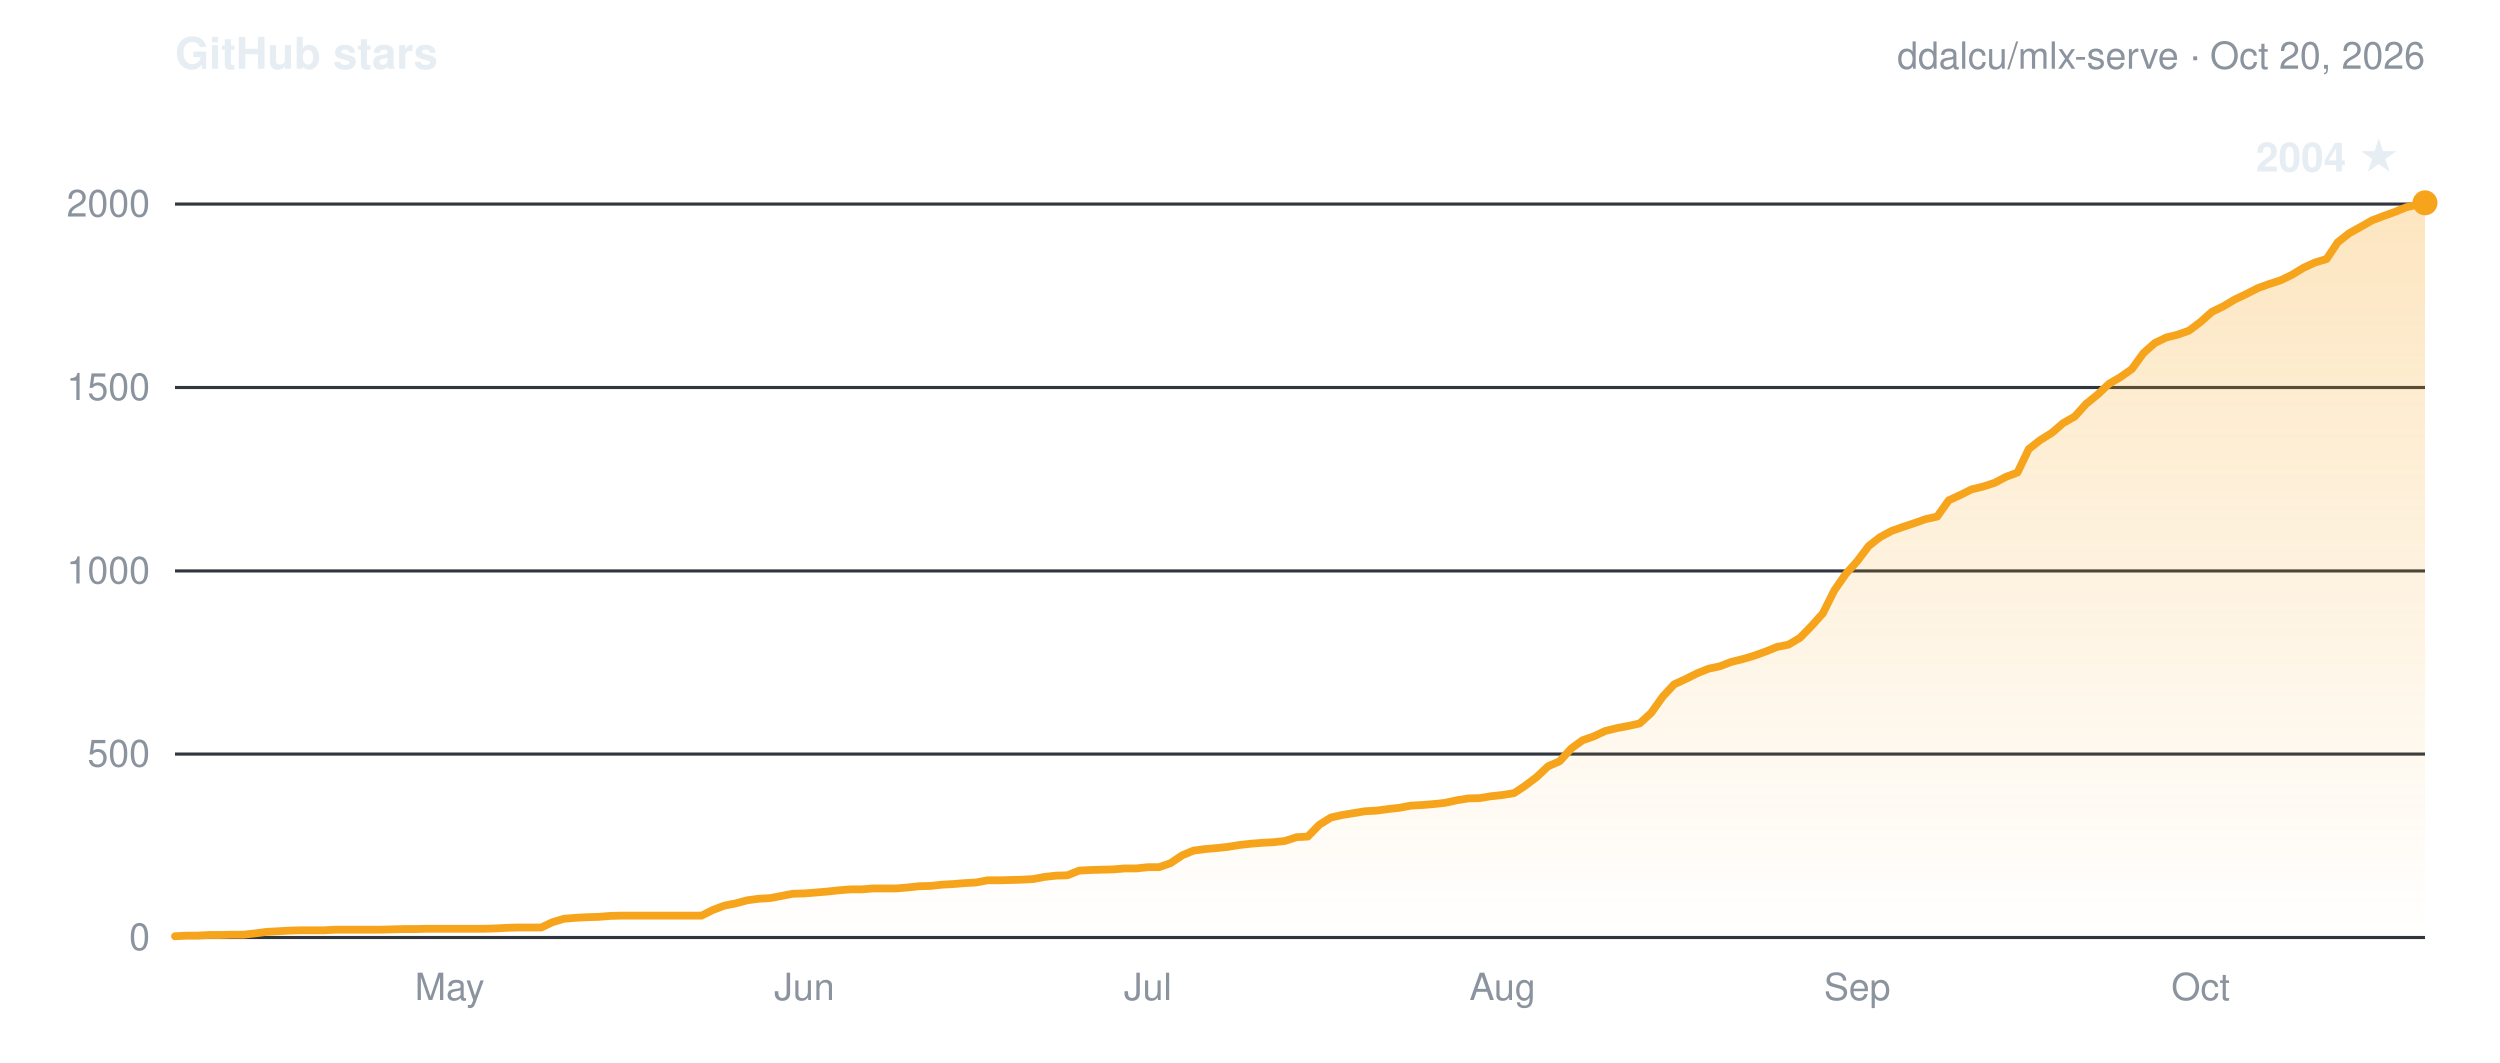
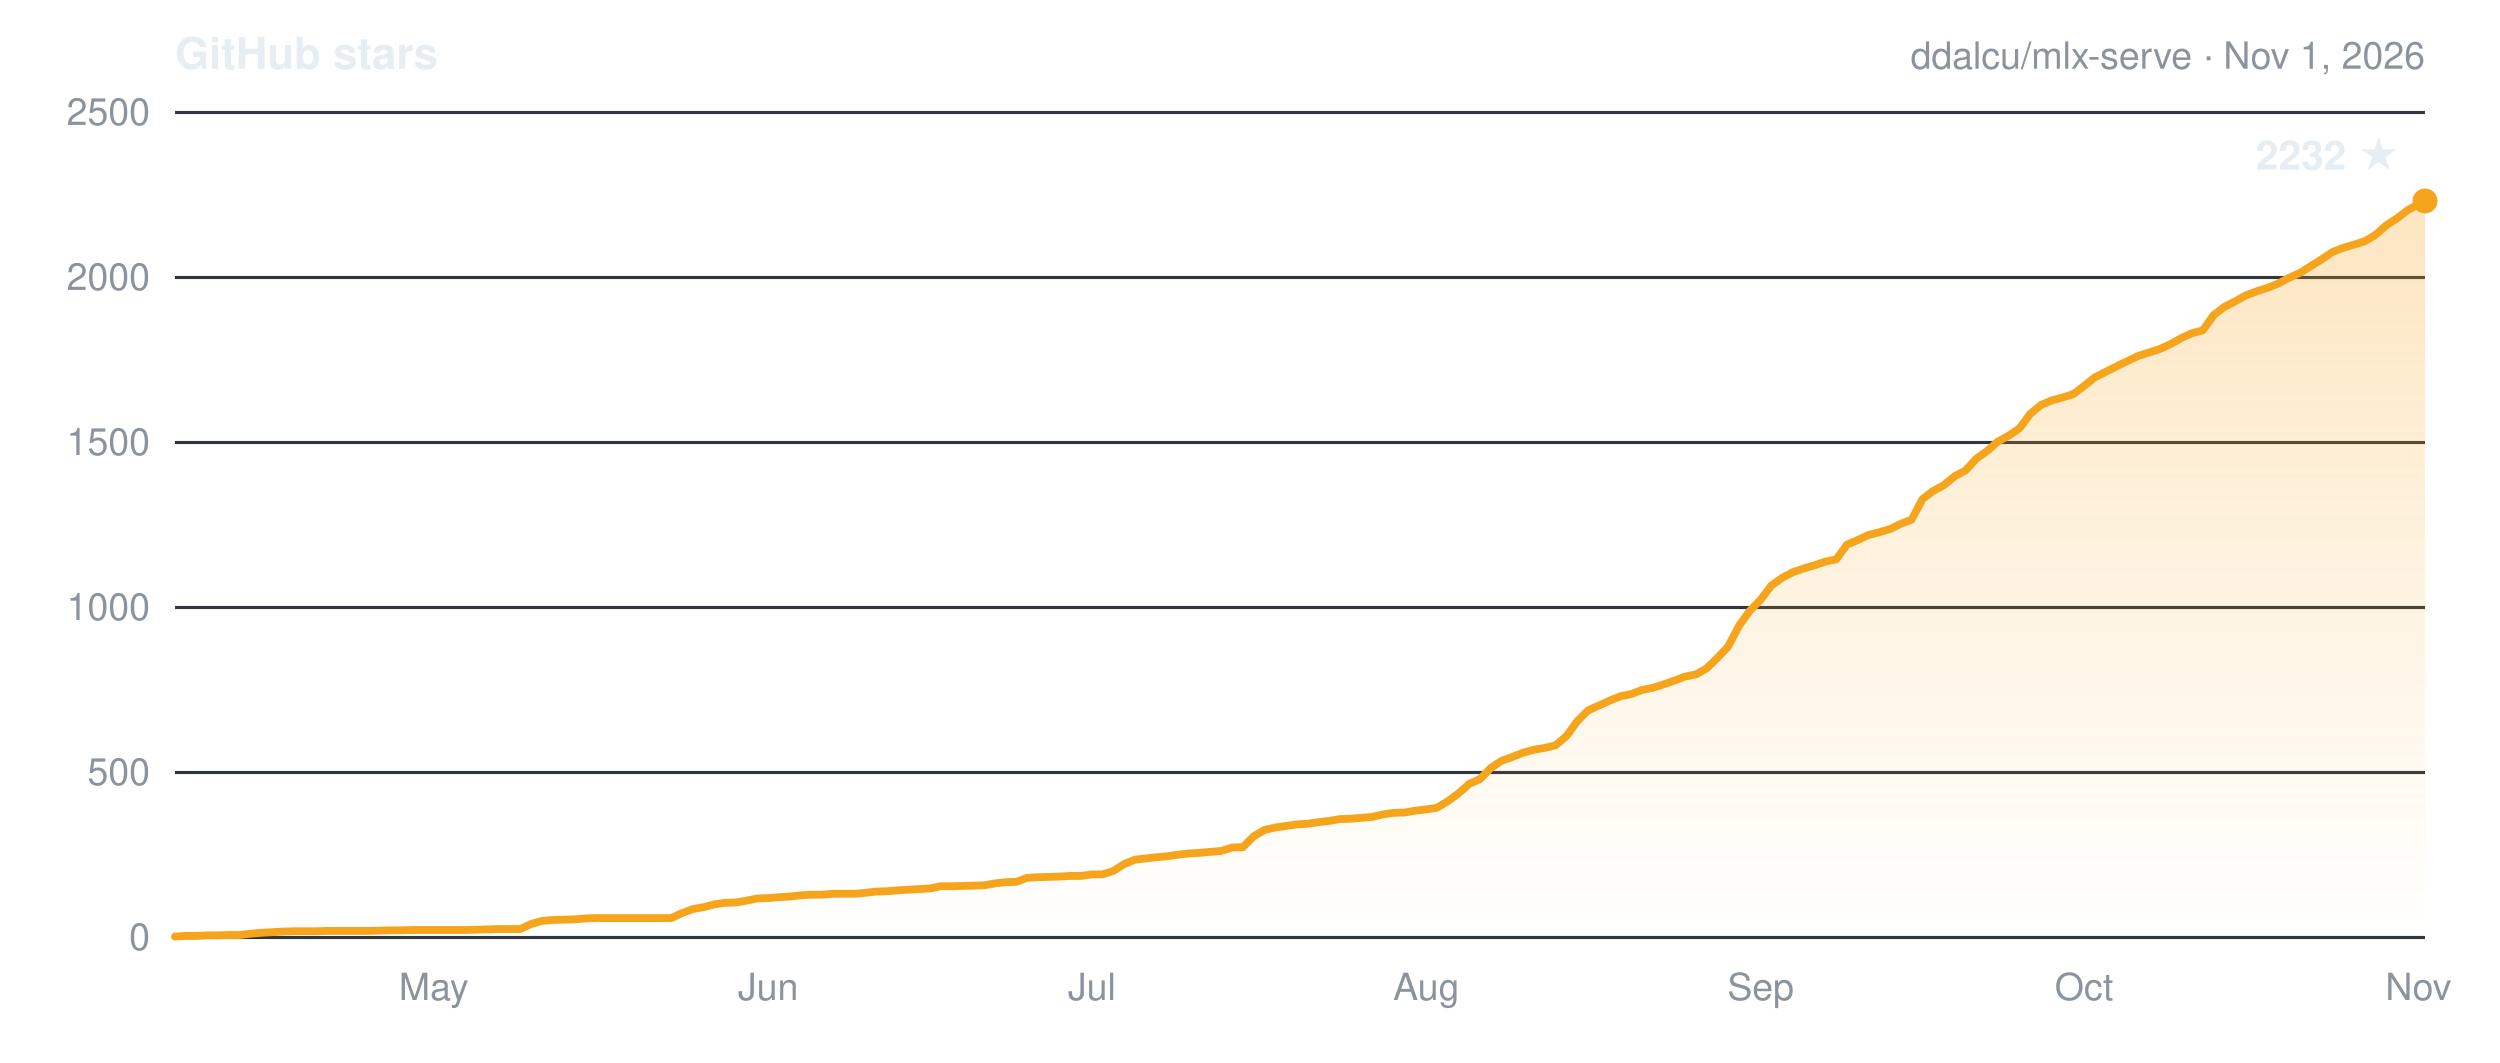
<svg xmlns="http://www.w3.org/2000/svg" viewBox="0 0 800 340" font-family="-apple-system,'Segoe UI',Helvetica,Arial,sans-serif">
  <defs>
    <linearGradient id="g" x1="0" y1="0" x2="0" y2="1">
      <stop offset="0" stop-color="#f7a41d" stop-opacity="0.28" />
      <stop offset="1" stop-color="#f7a41d" stop-opacity="0" />
    </linearGradient>
  </defs>
  <text x="56" y="22" font-size="14" font-weight="600" fill="#e6edf3">GitHub stars</text>
-   <text x="776" y="22" font-size="12" text-anchor="end" fill="#8b949e">ddalcu/mlx-serve · Oct 20, 2026</text>
+   <text x="776" y="22" font-size="12" text-anchor="end" fill="#8b949e">ddalcu/mlx-serve · Nov 1, 2026</text>
  <line x1="56" y1="300.0" x2="776" y2="300.0" stroke="#30363d" stroke-width="1" />
  <text x="48" y="304.0" font-size="12" text-anchor="end" fill="#8b949e">0</text>
-   <line x1="56" y1="241.3" x2="776" y2="241.3" stroke="#30363d" stroke-width="1" />
-   <text x="48" y="245.3" font-size="12" text-anchor="end" fill="#8b949e">500</text>
-   <line x1="56" y1="182.7" x2="776" y2="182.7" stroke="#30363d" stroke-width="1" />
-   <text x="48" y="186.7" font-size="12" text-anchor="end" fill="#8b949e">1000</text>
-   <line x1="56" y1="124.0" x2="776" y2="124.0" stroke="#30363d" stroke-width="1" />
-   <text x="48" y="128.0" font-size="12" text-anchor="end" fill="#8b949e">1500</text>
-   <line x1="56" y1="65.3" x2="776" y2="65.3" stroke="#30363d" stroke-width="1" />
-   <text x="48" y="69.3" font-size="12" text-anchor="end" fill="#8b949e">2000</text>
-   <text x="143.9" y="320" font-size="12" text-anchor="middle" fill="#8b949e">May</text>
-   <text x="257.4" y="320" font-size="12" text-anchor="middle" fill="#8b949e">Jun</text>
-   <text x="367.3" y="320" font-size="12" text-anchor="middle" fill="#8b949e">Jul</text>
-   <text x="480.8" y="320" font-size="12" text-anchor="middle" fill="#8b949e">Aug</text>
-   <text x="594.3" y="320" font-size="12" text-anchor="middle" fill="#8b949e">Sep</text>
-   <text x="704.2" y="320" font-size="12" text-anchor="middle" fill="#8b949e">Oct</text>
-   <polygon points="56,300.0 56.0,299.6 59.7,299.4 63.3,299.4 67.0,299.2 70.6,299.2 74.3,299.1 78.0,299.1 81.6,298.7 85.3,298.2 89.0,298.0 92.6,297.8 96.3,297.7 99.9,297.7 103.6,297.7 107.3,297.5 110.9,297.5 114.6,297.5 118.3,297.5 121.9,297.5 125.6,297.4 129.2,297.3 132.9,297.3 136.6,297.2 140.2,297.2 143.9,297.2 147.5,297.2 151.2,297.2 154.9,297.2 158.5,297.1 162.2,296.9 165.9,296.8 169.5,296.8 173.2,296.8 176.8,295.1 180.5,294.0 184.2,293.7 187.8,293.5 191.5,293.4 195.2,293.1 198.8,293.0 202.5,293.0 206.1,293.0 209.8,293.0 213.5,293.0 217.1,293.0 220.8,293.0 224.5,293.0 228.1,291.2 231.8,289.8 235.4,289.1 239.1,288.1 242.8,287.6 246.4,287.4 250.1,286.7 253.7,286.0 257.4,285.9 261.1,285.6 264.7,285.3 268.4,284.9 272.1,284.6 275.7,284.6 279.4,284.3 283.0,284.3 286.7,284.3 290.4,284.0 294.0,283.6 297.7,283.5 301.4,283.1 305.0,282.9 308.7,282.6 312.3,282.4 316.0,281.7 319.7,281.7 323.3,281.6 327.0,281.5 330.6,281.3 334.3,280.6 338.0,280.2 341.6,280.1 345.3,278.6 349.0,278.4 352.6,278.3 356.3,278.2 359.9,277.9 363.6,277.9 367.3,277.5 370.9,277.5 374.6,276.2 378.3,273.7 381.9,272.2 385.6,271.7 389.2,271.4 392.9,271.0 396.6,270.4 400.2,270.0 403.9,269.7 407.6,269.5 411.2,269.1 414.9,267.9 418.5,267.7 422.2,263.9 425.9,261.6 429.5,260.8 433.2,260.2 436.8,259.6 440.5,259.4 444.2,258.9 447.8,258.5 451.5,257.8 455.2,257.6 458.8,257.3 462.5,256.9 466.1,256.1 469.8,255.5 473.5,255.4 477.1,254.8 480.8,254.4 484.5,253.8 488.1,251.4 491.8,248.6 495.4,245.2 499.1,243.6 502.8,239.5 506.4,236.9 510.1,235.6 513.7,233.9 517.4,233.0 521.1,232.3 524.7,231.5 528.4,228.1 532.1,222.9 535.7,219.0 539.4,217.3 543.0,215.5 546.7,214.0 550.4,213.2 554.0,211.8 557.7,210.9 561.4,209.8 565.0,208.5 568.7,207.0 572.3,206.3 576.0,204.1 579.7,200.3 583.3,196.3 587.0,188.9 590.7,183.6 594.3,179.6 598.0,174.7 601.6,171.9 605.3,169.9 609.0,168.6 612.6,167.4 616.3,166.1 619.9,165.3 623.6,160.1 627.3,158.4 630.9,156.6 634.6,155.7 638.3,154.5 641.9,152.6 645.6,151.2 649.2,143.7 652.9,140.8 656.6,138.5 660.2,135.4 663.9,133.3 667.6,129.2 671.2,126.3 674.9,122.8 678.5,120.7 682.2,118.1 685.9,113.0 689.5,109.8 693.2,108.0 696.8,107.1 700.5,105.8 704.2,103.0 707.8,99.8 711.5,98.0 715.2,95.8 718.8,94.1 722.5,92.2 726.1,90.9 729.8,89.7 733.5,87.9 737.1,85.7 740.8,84.0 744.5,82.9 748.1,77.5 751.8,74.6 755.4,72.6 759.1,70.5 762.8,69.1 766.4,67.8 770.1,66.3 776.0,64.9 776.0,300.0" fill="url(#g)" />
-   <polyline points="56.0,299.6 59.7,299.4 63.3,299.4 67.0,299.2 70.6,299.2 74.3,299.1 78.0,299.1 81.6,298.7 85.3,298.2 89.0,298.0 92.6,297.8 96.3,297.7 99.9,297.7 103.6,297.7 107.3,297.5 110.9,297.5 114.6,297.5 118.3,297.5 121.9,297.5 125.6,297.4 129.2,297.3 132.9,297.3 136.6,297.2 140.2,297.2 143.9,297.2 147.5,297.2 151.2,297.2 154.9,297.2 158.5,297.1 162.2,296.9 165.9,296.8 169.5,296.8 173.2,296.8 176.8,295.1 180.5,294.0 184.2,293.7 187.8,293.5 191.5,293.4 195.2,293.1 198.8,293.0 202.5,293.0 206.1,293.0 209.8,293.0 213.5,293.0 217.1,293.0 220.8,293.0 224.5,293.0 228.1,291.2 231.8,289.8 235.4,289.1 239.1,288.1 242.8,287.6 246.4,287.4 250.1,286.7 253.7,286.0 257.4,285.9 261.1,285.6 264.7,285.3 268.4,284.9 272.1,284.6 275.7,284.6 279.4,284.3 283.0,284.3 286.7,284.3 290.4,284.0 294.0,283.6 297.7,283.5 301.4,283.1 305.0,282.9 308.7,282.6 312.3,282.4 316.0,281.7 319.7,281.7 323.3,281.6 327.0,281.5 330.6,281.3 334.3,280.6 338.0,280.2 341.6,280.1 345.3,278.6 349.0,278.4 352.6,278.3 356.3,278.2 359.9,277.9 363.6,277.9 367.3,277.5 370.9,277.5 374.6,276.2 378.3,273.7 381.9,272.2 385.6,271.7 389.2,271.4 392.9,271.0 396.6,270.4 400.2,270.0 403.9,269.7 407.6,269.5 411.2,269.1 414.9,267.9 418.5,267.7 422.2,263.9 425.9,261.6 429.5,260.8 433.2,260.2 436.8,259.6 440.5,259.4 444.2,258.9 447.8,258.5 451.5,257.8 455.2,257.6 458.8,257.3 462.5,256.9 466.1,256.1 469.8,255.5 473.5,255.4 477.1,254.8 480.8,254.4 484.5,253.8 488.1,251.4 491.8,248.6 495.4,245.2 499.1,243.6 502.8,239.5 506.4,236.9 510.1,235.6 513.7,233.9 517.4,233.0 521.1,232.3 524.7,231.5 528.4,228.1 532.1,222.9 535.7,219.0 539.4,217.3 543.0,215.5 546.7,214.0 550.4,213.2 554.0,211.8 557.7,210.9 561.4,209.8 565.0,208.5 568.7,207.0 572.3,206.3 576.0,204.1 579.7,200.3 583.3,196.3 587.0,188.9 590.7,183.6 594.3,179.6 598.0,174.7 601.6,171.9 605.3,169.9 609.0,168.6 612.6,167.4 616.3,166.1 619.9,165.3 623.6,160.1 627.3,158.4 630.9,156.6 634.6,155.7 638.3,154.5 641.9,152.6 645.6,151.2 649.2,143.7 652.9,140.8 656.6,138.5 660.2,135.4 663.9,133.3 667.6,129.2 671.2,126.3 674.9,122.8 678.5,120.7 682.2,118.1 685.9,113.0 689.5,109.8 693.2,108.0 696.8,107.1 700.5,105.8 704.2,103.0 707.8,99.8 711.5,98.0 715.2,95.8 718.8,94.1 722.5,92.2 726.1,90.9 729.8,89.7 733.5,87.9 737.1,85.7 740.8,84.0 744.5,82.9 748.1,77.5 751.8,74.6 755.4,72.6 759.1,70.5 762.8,69.1 766.4,67.8 770.1,66.3 776.0,64.9" fill="none" stroke="#f7a41d" stroke-width="2.5" stroke-linejoin="round" stroke-linecap="round" />
-   <circle cx="776.0" cy="64.9" r="4" fill="#f7a41d" />
-   <text x="768.0" y="54.9" font-size="13" font-weight="600" text-anchor="end" fill="#e6edf3">2004 ★</text>
+   <line x1="56" y1="247.2" x2="776" y2="247.2" stroke="#30363d" stroke-width="1" />
+   <text x="48" y="251.2" font-size="12" text-anchor="end" fill="#8b949e">500</text>
+   <line x1="56" y1="194.4" x2="776" y2="194.4" stroke="#30363d" stroke-width="1" />
+   <text x="48" y="198.4" font-size="12" text-anchor="end" fill="#8b949e">1000</text>
+   <line x1="56" y1="141.6" x2="776" y2="141.6" stroke="#30363d" stroke-width="1" />
+   <text x="48" y="145.6" font-size="12" text-anchor="end" fill="#8b949e">1500</text>
+   <line x1="56" y1="88.8" x2="776" y2="88.8" stroke="#30363d" stroke-width="1" />
+   <text x="48" y="92.8" font-size="12" text-anchor="end" fill="#8b949e">2000</text>
+   <line x1="56" y1="36.0" x2="776" y2="36.0" stroke="#30363d" stroke-width="1" />
+   <text x="48" y="40.0" font-size="12" text-anchor="end" fill="#8b949e">2500</text>
+   <text x="138.8" y="320" font-size="12" text-anchor="middle" fill="#8b949e">May</text>
+   <text x="245.8" y="320" font-size="12" text-anchor="middle" fill="#8b949e">Jun</text>
+   <text x="349.4" y="320" font-size="12" text-anchor="middle" fill="#8b949e">Jul</text>
+   <text x="456.4" y="320" font-size="12" text-anchor="middle" fill="#8b949e">Aug</text>
+   <text x="563.4" y="320" font-size="12" text-anchor="middle" fill="#8b949e">Sep</text>
+   <text x="666.9" y="320" font-size="12" text-anchor="middle" fill="#8b949e">Oct</text>
+   <text x="773.9" y="320" font-size="12" text-anchor="middle" fill="#8b949e">Nov</text>
+   <polygon points="56,300.0 56.0,299.7 59.5,299.5 62.9,299.5 66.4,299.3 69.8,299.3 73.3,299.2 76.7,299.2 80.2,298.8 83.6,298.5 87.1,298.3 90.5,298.1 94.0,298.0 97.4,298.0 100.9,298.0 104.3,297.9 107.8,297.9 111.2,297.9 114.7,297.9 118.1,297.9 121.6,297.8 125.0,297.7 128.5,297.7 131.9,297.6 135.4,297.6 138.8,297.6 142.3,297.6 145.7,297.6 149.2,297.6 152.6,297.5 156.1,297.4 159.5,297.3 163.0,297.3 166.5,297.3 169.9,295.7 173.4,294.7 176.8,294.4 180.3,294.3 183.7,294.2 187.2,293.9 190.6,293.8 194.1,293.8 197.5,293.8 201.0,293.8 204.4,293.8 207.9,293.8 211.3,293.8 214.8,293.8 218.2,292.2 221.7,290.9 225.1,290.3 228.6,289.4 232.0,288.9 235.5,288.8 238.9,288.2 242.4,287.5 245.8,287.4 249.3,287.1 252.7,286.9 256.2,286.5 259.6,286.3 263.1,286.3 266.6,286.0 270.0,286.0 273.5,286.0 276.9,285.7 280.4,285.3 283.8,285.2 287.3,284.9 290.7,284.7 294.2,284.5 297.6,284.3 301.1,283.6 304.5,283.6 308.0,283.5 311.4,283.4 314.9,283.3 318.3,282.7 321.8,282.3 325.2,282.2 328.7,280.9 332.1,280.7 335.6,280.6 339.0,280.5 342.5,280.3 345.9,280.3 349.4,279.8 352.8,279.8 356.3,278.7 359.7,276.5 363.2,275.1 366.6,274.7 370.1,274.3 373.6,274.0 377.0,273.5 380.5,273.1 383.9,272.9 387.4,272.6 390.8,272.3 394.3,271.2 397.7,271.1 401.2,267.6 404.6,265.6 408.1,264.8 411.5,264.3 415.0,263.8 418.4,263.6 421.9,263.1 425.3,262.7 428.8,262.1 432.2,262.0 435.7,261.7 439.1,261.4 442.6,260.6 446.0,260.1 449.5,260.0 452.9,259.4 456.4,259.0 459.8,258.5 463.3,256.4 466.7,253.9 470.2,250.8 473.6,249.3 477.1,245.7 480.6,243.4 484.0,242.2 487.5,240.8 490.9,239.9 494.4,239.3 497.8,238.5 501.3,235.5 504.7,230.8 508.2,227.3 511.6,225.8 515.1,224.2 518.5,222.8 522.0,222.1 525.4,220.8 528.9,220.1 532.3,219.0 535.8,217.8 539.2,216.5 542.7,215.8 546.1,213.9 549.6,210.5 553.0,206.9 556.5,200.2 559.9,195.5 563.4,191.9 566.8,187.4 570.3,184.9 573.7,183.1 577.2,181.9 580.6,180.9 584.1,179.7 587.6,179.0 591.0,174.3 594.5,172.8 597.9,171.2 601.4,170.3 604.8,169.3 608.3,167.6 611.7,166.3 615.2,159.7 618.6,157.1 622.1,155.2 625.5,152.4 629.0,150.5 632.4,146.8 635.9,144.3 639.3,141.3 642.8,139.4 646.2,137.1 649.7,132.4 653.1,129.6 656.6,128.1 660.0,127.2 663.5,126.1 666.9,123.5 670.4,120.7 673.8,119.0 677.3,117.2 680.7,115.6 684.2,113.9 687.7,112.8 691.1,111.7 694.6,110.1 698.0,108.2 701.5,106.6 704.9,105.7 708.4,100.8 711.8,98.2 715.3,96.4 718.7,94.5 722.2,93.2 725.6,92.1 729.1,90.7 732.5,88.9 736.0,87.3 739.4,85.2 742.9,83.0 746.3,80.7 749.8,79.3 753.2,78.3 756.7,77.2 760.1,75.2 763.6,72.1 767.0,69.9 770.5,67.2 776.0,64.3 776.0,300.0" fill="url(#g)" />
+   <polyline points="56.0,299.7 59.5,299.5 62.9,299.5 66.4,299.3 69.8,299.3 73.3,299.2 76.7,299.2 80.2,298.8 83.6,298.5 87.1,298.3 90.5,298.1 94.0,298.0 97.4,298.0 100.9,298.0 104.3,297.9 107.8,297.9 111.2,297.9 114.7,297.9 118.1,297.9 121.6,297.8 125.0,297.7 128.5,297.7 131.9,297.6 135.4,297.6 138.8,297.6 142.3,297.6 145.7,297.6 149.2,297.6 152.6,297.5 156.1,297.4 159.5,297.3 163.0,297.3 166.5,297.3 169.9,295.7 173.4,294.7 176.8,294.4 180.3,294.3 183.7,294.2 187.2,293.9 190.6,293.8 194.1,293.8 197.5,293.8 201.0,293.8 204.4,293.8 207.9,293.8 211.3,293.8 214.8,293.8 218.2,292.2 221.7,290.9 225.1,290.3 228.6,289.4 232.0,288.9 235.5,288.8 238.9,288.2 242.4,287.5 245.8,287.4 249.3,287.1 252.7,286.9 256.2,286.5 259.6,286.3 263.1,286.3 266.6,286.0 270.0,286.0 273.5,286.0 276.9,285.7 280.4,285.3 283.8,285.2 287.3,284.9 290.7,284.7 294.2,284.5 297.6,284.3 301.1,283.6 304.5,283.6 308.0,283.5 311.4,283.4 314.9,283.3 318.3,282.7 321.8,282.3 325.2,282.2 328.7,280.9 332.1,280.7 335.6,280.6 339.0,280.5 342.5,280.3 345.9,280.3 349.4,279.8 352.8,279.8 356.3,278.7 359.7,276.5 363.2,275.1 366.6,274.7 370.1,274.3 373.6,274.0 377.0,273.5 380.5,273.1 383.9,272.9 387.4,272.6 390.8,272.3 394.3,271.2 397.7,271.1 401.2,267.6 404.6,265.6 408.1,264.8 411.5,264.3 415.0,263.8 418.4,263.6 421.9,263.1 425.3,262.7 428.8,262.1 432.2,262.0 435.7,261.7 439.1,261.4 442.6,260.6 446.0,260.1 449.5,260.0 452.9,259.4 456.4,259.0 459.8,258.5 463.3,256.4 466.7,253.9 470.2,250.8 473.6,249.3 477.1,245.7 480.6,243.4 484.0,242.2 487.5,240.8 490.9,239.9 494.4,239.3 497.8,238.5 501.3,235.5 504.7,230.8 508.2,227.3 511.6,225.8 515.1,224.2 518.5,222.8 522.0,222.1 525.4,220.8 528.9,220.1 532.3,219.0 535.8,217.8 539.2,216.5 542.7,215.8 546.1,213.9 549.6,210.5 553.0,206.9 556.5,200.2 559.9,195.5 563.4,191.9 566.8,187.4 570.3,184.9 573.7,183.1 577.2,181.9 580.6,180.9 584.1,179.7 587.6,179.0 591.0,174.3 594.5,172.8 597.9,171.2 601.4,170.3 604.8,169.3 608.3,167.6 611.7,166.3 615.2,159.7 618.6,157.1 622.1,155.2 625.5,152.4 629.0,150.5 632.4,146.8 635.9,144.3 639.3,141.3 642.8,139.4 646.2,137.1 649.7,132.4 653.1,129.6 656.6,128.1 660.0,127.2 663.5,126.1 666.9,123.5 670.4,120.7 673.8,119.0 677.3,117.2 680.7,115.6 684.2,113.9 687.7,112.8 691.1,111.7 694.6,110.1 698.0,108.2 701.5,106.6 704.9,105.7 708.4,100.8 711.8,98.2 715.3,96.4 718.7,94.5 722.2,93.2 725.6,92.1 729.1,90.7 732.5,88.9 736.0,87.3 739.4,85.2 742.9,83.0 746.3,80.7 749.8,79.3 753.2,78.3 756.7,77.2 760.1,75.2 763.6,72.1 767.0,69.9 770.5,67.2 776.0,64.3" fill="none" stroke="#f7a41d" stroke-width="2.5" stroke-linejoin="round" stroke-linecap="round" />
+   <circle cx="776.0" cy="64.3" r="4" fill="#f7a41d" />
+   <text x="768.0" y="54.3" font-size="13" font-weight="600" text-anchor="end" fill="#e6edf3">2232 ★</text>
</svg>
